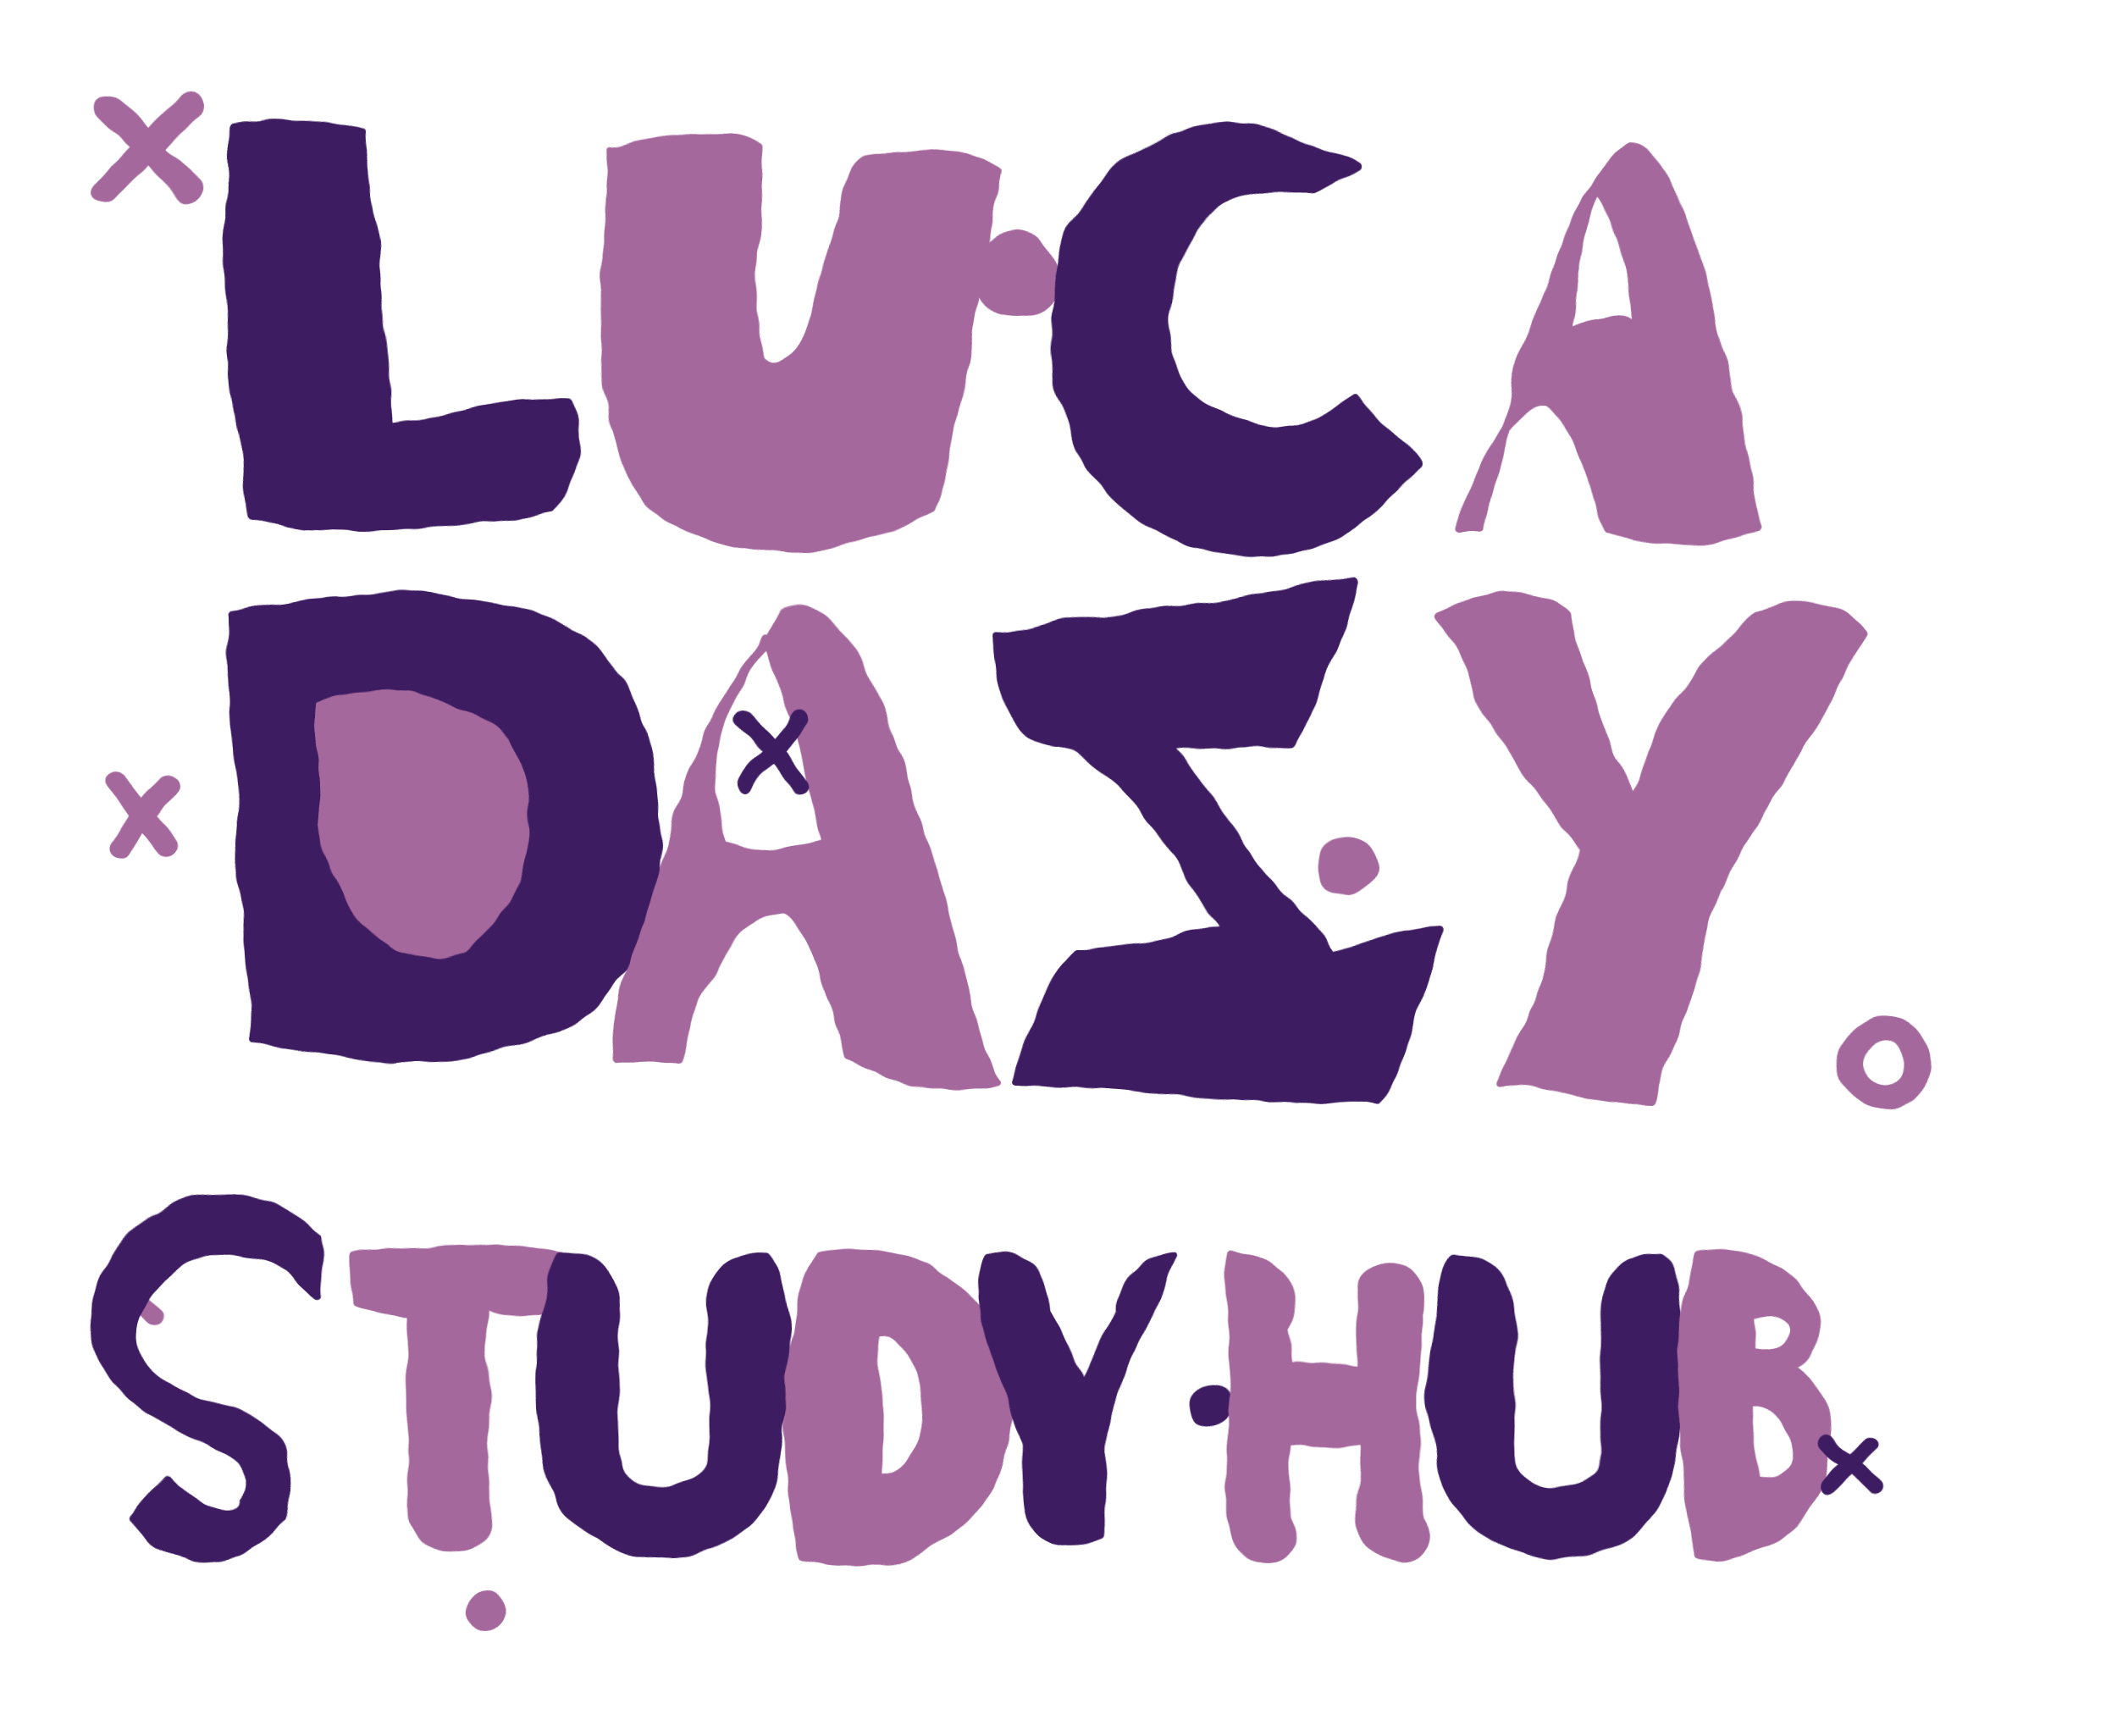
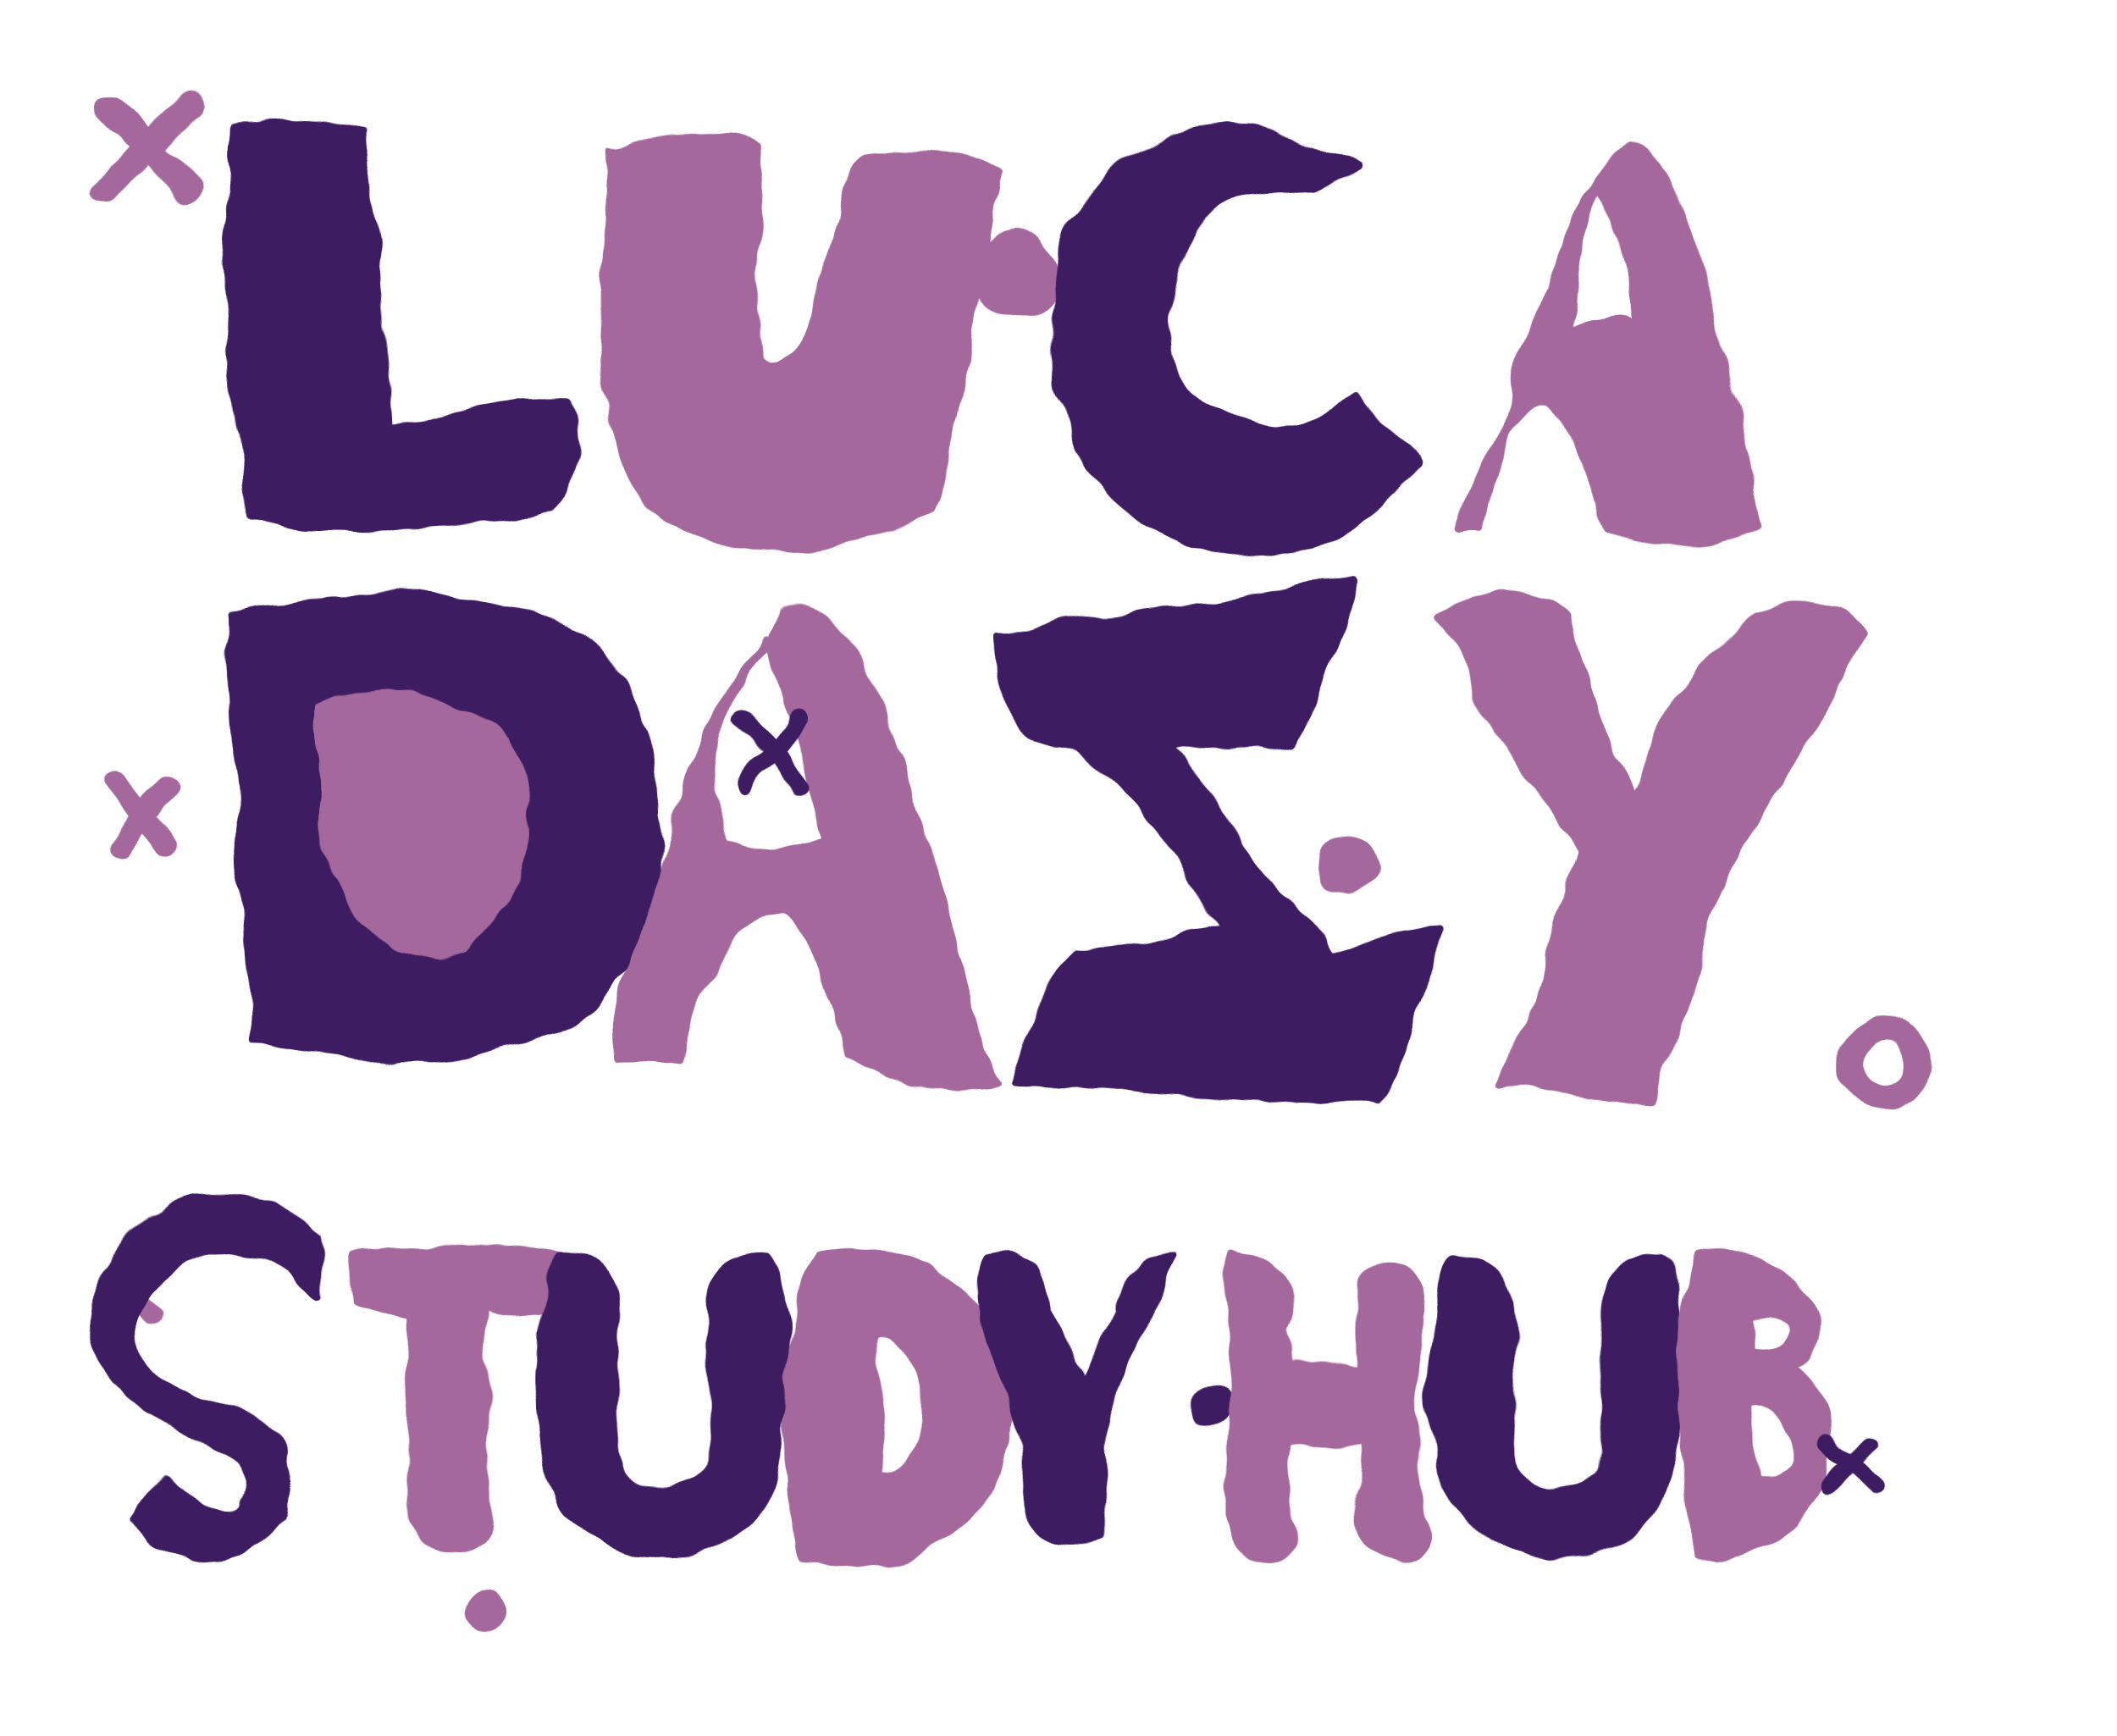
<svg xmlns="http://www.w3.org/2000/svg" viewBox="0 0 500 410" width="500" height="410">
  <defs>
    <filter id="rough-edge" x="-10%" y="-10%" width="120%" height="120%">
-       <feTurbulence type="fractalNoise" baseFrequency="0.06" numOctaves="3" result="noise" />
-       <feDisplacementMap in="SourceGraphic" in2="noise" scale="3.5" xChannelSelector="R" yChannelSelector="G" />
+       <feTurbulence type="fractalNoise" baseFrequency="0.06" numOctaves="3" result="noise" seed="0" />
+       <feDisplacementMap in="SourceGraphic" in2="noise" scale="5" xChannelSelector="R" yChannelSelector="G" />
    </filter>
  </defs>
  <g filter="url(#rough-edge)" stroke-linejoin="round" stroke-linecap="round" transform="translate(10, 10)">
    <path d="M15,15 L35,35 M35,15 L15,35" stroke="#a5689d" stroke-width="6" />
    <path d="M45,20 C60,18 70,20 75,22 C78,45 80,65 82,90 C100,88 115,85 125,85 C128,95 125,105 120,110 C95,115 70,115 50,112 C45,80 42,50 45,20 Z" fill="#3e1c61" stroke="#3e1c61" stroke-width="2" />
    <path d="M135,25 C150,22 165,22 170,25 C168,45 165,65 170,75 C175,80 180,75 185,55 C187,45 190,30 195,28 C210,25 220,25 225,30 C220,65 215,95 210,110 C185,125 160,120 145,110 C130,95 132,60 135,25 Z" fill="#a5689d" stroke="#a5689d" stroke-width="2" />
    <circle cx="230" cy="55" r="10" fill="#a5689d" />
    <path d="M310,30 C280,10 250,20 240,55 C235,90 250,115 280,120 C300,125 315,110 325,100 L310,85 C290,100 265,90 265,65 C265,45 280,30 300,35 L310,30 Z" fill="#3e1c61" stroke="#3e1c61" stroke-width="2" />
    <path fill-rule="evenodd" d="M340,115 C350,65 365,30 375,25 C385,25 395,60 405,115 C390,118 380,118 370,115 C365,100 360,85 355,85 C345,85 340,100 335,115 Z M360,68 C367,65 374,65 377,68 C374,50 372,40 367,35 C362,50 360,60 360,68 Z" fill="#a5689d" stroke="#a5689d" stroke-width="2" />
    <path d="M45,135 C70,130 100,130 115,135 C145,145 150,185 140,215 C125,240 90,245 50,235 C48,200 45,160 45,135 Z" fill="#3e1c61" stroke="#3e1c61" stroke-width="2" />
    <path d="M65,155 C85,150 100,155 110,165 C120,185 115,205 100,215 C85,220 70,210 65,185 Z" fill="#a5689d" />
    <path d="M18,175 L30,190 M30,175 L18,190" stroke="#a5689d" stroke-width="5" />
    <path fill-rule="evenodd" d="M135,240 C145,185 165,145 175,135 C185,130 195,145 205,180 C215,210 220,235 225,245 C210,248 200,245 190,240 C185,220 180,205 175,205 C165,205 155,220 150,240 Z M160,190 C170,195 180,190 185,190 C180,165 175,150 170,140 C160,160 155,175 160,190 Z" fill="#a5689d" stroke="#a5689d" stroke-width="2" />
    <path d="M166,160 L179,175 M179,160 L166,175" stroke="#3e1c61" stroke-width="4" />
    <path d="M225,140 C260,135 295,130 310,128 C305,145 300,155 295,165 C280,165 270,168 265,165 C280,185 295,205 305,215 C315,212 325,210 330,210 C325,225 320,245 315,250 C280,250 250,245 230,245 C235,230 240,220 245,215 C260,215 270,210 280,210 C265,190 255,170 240,165 C230,165 225,155 225,140 Z" fill="#3e1c61" stroke="#3e1c61" stroke-width="2" />
    <circle cx="308" cy="195" r="7" fill="#a5689d" />
    <path d="M330,135 C345,130 355,130 360,135 C365,155 370,170 375,180 C385,155 395,145 405,135 C415,130 425,135 430,140 C415,165 405,185 395,200 C390,220 385,235 380,250 C365,250 355,245 345,245 C355,225 360,205 365,190 C350,175 340,155 330,135 Z" fill="#a5689d" stroke="#a5689d" stroke-width="2" />
    <path fill-rule="evenodd" d="M435,230 A11,11 0 1,0 435,252 A11,11 0 1,0 435,230 M435,236 A5,5 0 1,1 435,246 A5,5 0 1,1 435,236 Z" fill="#a5689d" />
    <g transform="translate(8, 36) scale(0.88)">
      <path d="M 10,290 L 22,302 M 22,290 L 10,302" stroke="#a5689d" stroke-width="4" />
      <path d="M 65 295 C 50 280, 30 280, 20 295 C 10 310, 20 320, 35 325 C 55 330, 60 340, 55 355 C 45 370, 25 370, 15 355 L 25 345 C 35 355, 45 355, 45 350 C 50 340, 40 335, 25 330 C 5 320, 0 300, 10 285 C 25 265, 50 265, 65 280 Z" fill="#3e1c61" stroke="#3e1c61" stroke-width="2" />
      <path d="M 75 285 C 100 282, 120 282, 130 285 C 130 295, 130 300, 120 300 C 115 300, 110 298, 110 298 L 110 355 C 110 365, 90 365, 90 355 L 90 300 C 85 300, 80 300, 75 298 Z" fill="#a5689d" stroke="#a5689d" stroke-width="2" />
      <path d="M 130 285 C 140 285, 145 290, 145 300 L 145 340 C 145 350, 170 350, 170 340 L 170 300 C 170 290, 175 285, 185 285 C 195 295, 190 340, 185 350 C 175 370, 140 370, 130 350 C 120 330, 125 295, 130 285 Z" fill="#3e1c61" stroke="#3e1c61" stroke-width="2" />
      <path fill-rule="evenodd" d="M 200 285 C 230 280, 255 300, 250 330 C 245 365, 215 370, 195 365 C 190 340, 190 300, 200 285 Z M 215 305 C 230 300, 235 345, 215 345 Z" fill="#a5689d" stroke="#a5689d" stroke-width="2" />
      <path d="M 245 285 C 255 285, 260 290, 260 300 L 270 320 L 280 300 C 280 290, 290 285, 295 285 C 285 305, 275 330, 275 340 L 275 360 C 265 365, 255 360, 255 350 L 255 335 C 250 320, 240 300, 245 285 Z" fill="#3e1c61" stroke="#3e1c61" stroke-width="2" />
      <circle cx="304" cy="325" r="6" fill="#3e1c61" />
      <path d="M 310 285 C 325 285, 330 295, 325 305 L 325 315 L 345 315 L 345 295 C 345 285, 365 285, 360 300 L 360 355 C 365 370, 345 370, 345 355 L 345 335 L 325 335 L 325 355 C 330 370, 310 370, 310 355 Z" fill="#a5689d" stroke="#a5689d" stroke-width="2" />
      <path d="M 370 285 C 380 285, 385 290, 385 300 L 385 340 C 385 350, 410 350, 410 340 L 410 300 C 410 290, 415 285, 425 285 C 435 295, 430 340, 425 350 C 415 370, 380 370, 370 350 C 360 330, 365 295, 370 285 Z" fill="#3e1c61" stroke="#3e1c61" stroke-width="2" />
      <path fill-rule="evenodd" d="M 435 285 C 465 280, 475 305, 460 315 C 480 325, 470 370, 435 365 C 430 340, 430 300, 435 285 Z M 450 300 C 465 295, 465 315, 450 310 Z M 450 325 C 465 325, 465 350, 450 345 Z" fill="#a5689d" stroke="#a5689d" stroke-width="2" />
      <path d="M 470,335 L 482,347 M 482,335 L 470,347" stroke="#3e1c61" stroke-width="4" />
      <circle cx="110" cy="380" r="5" fill="#a5689d" />
    </g>
  </g>
</svg>
